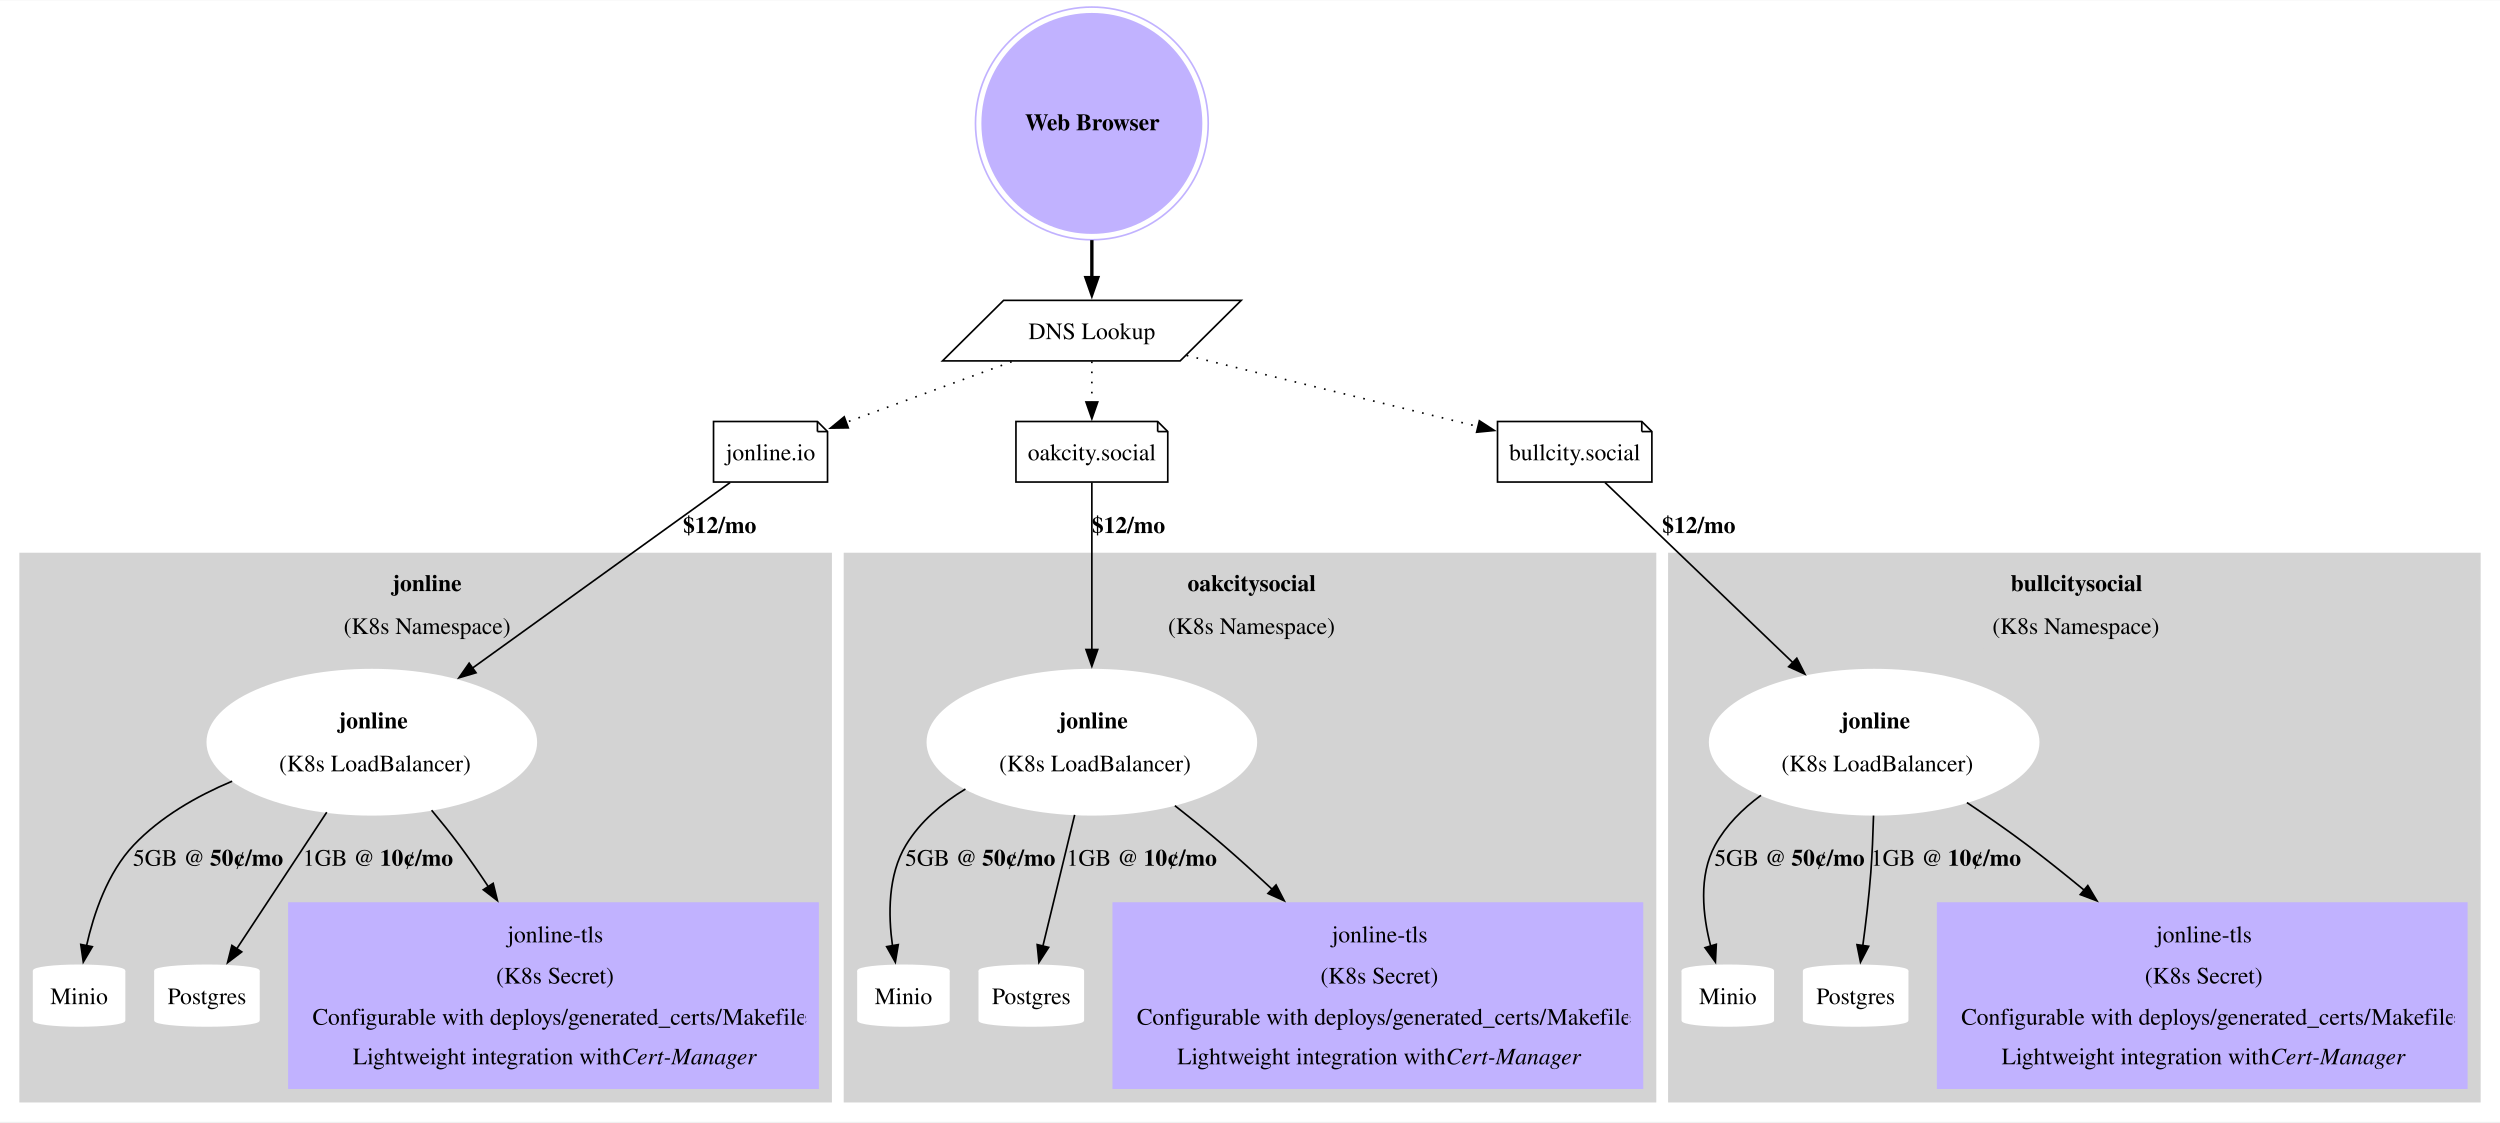
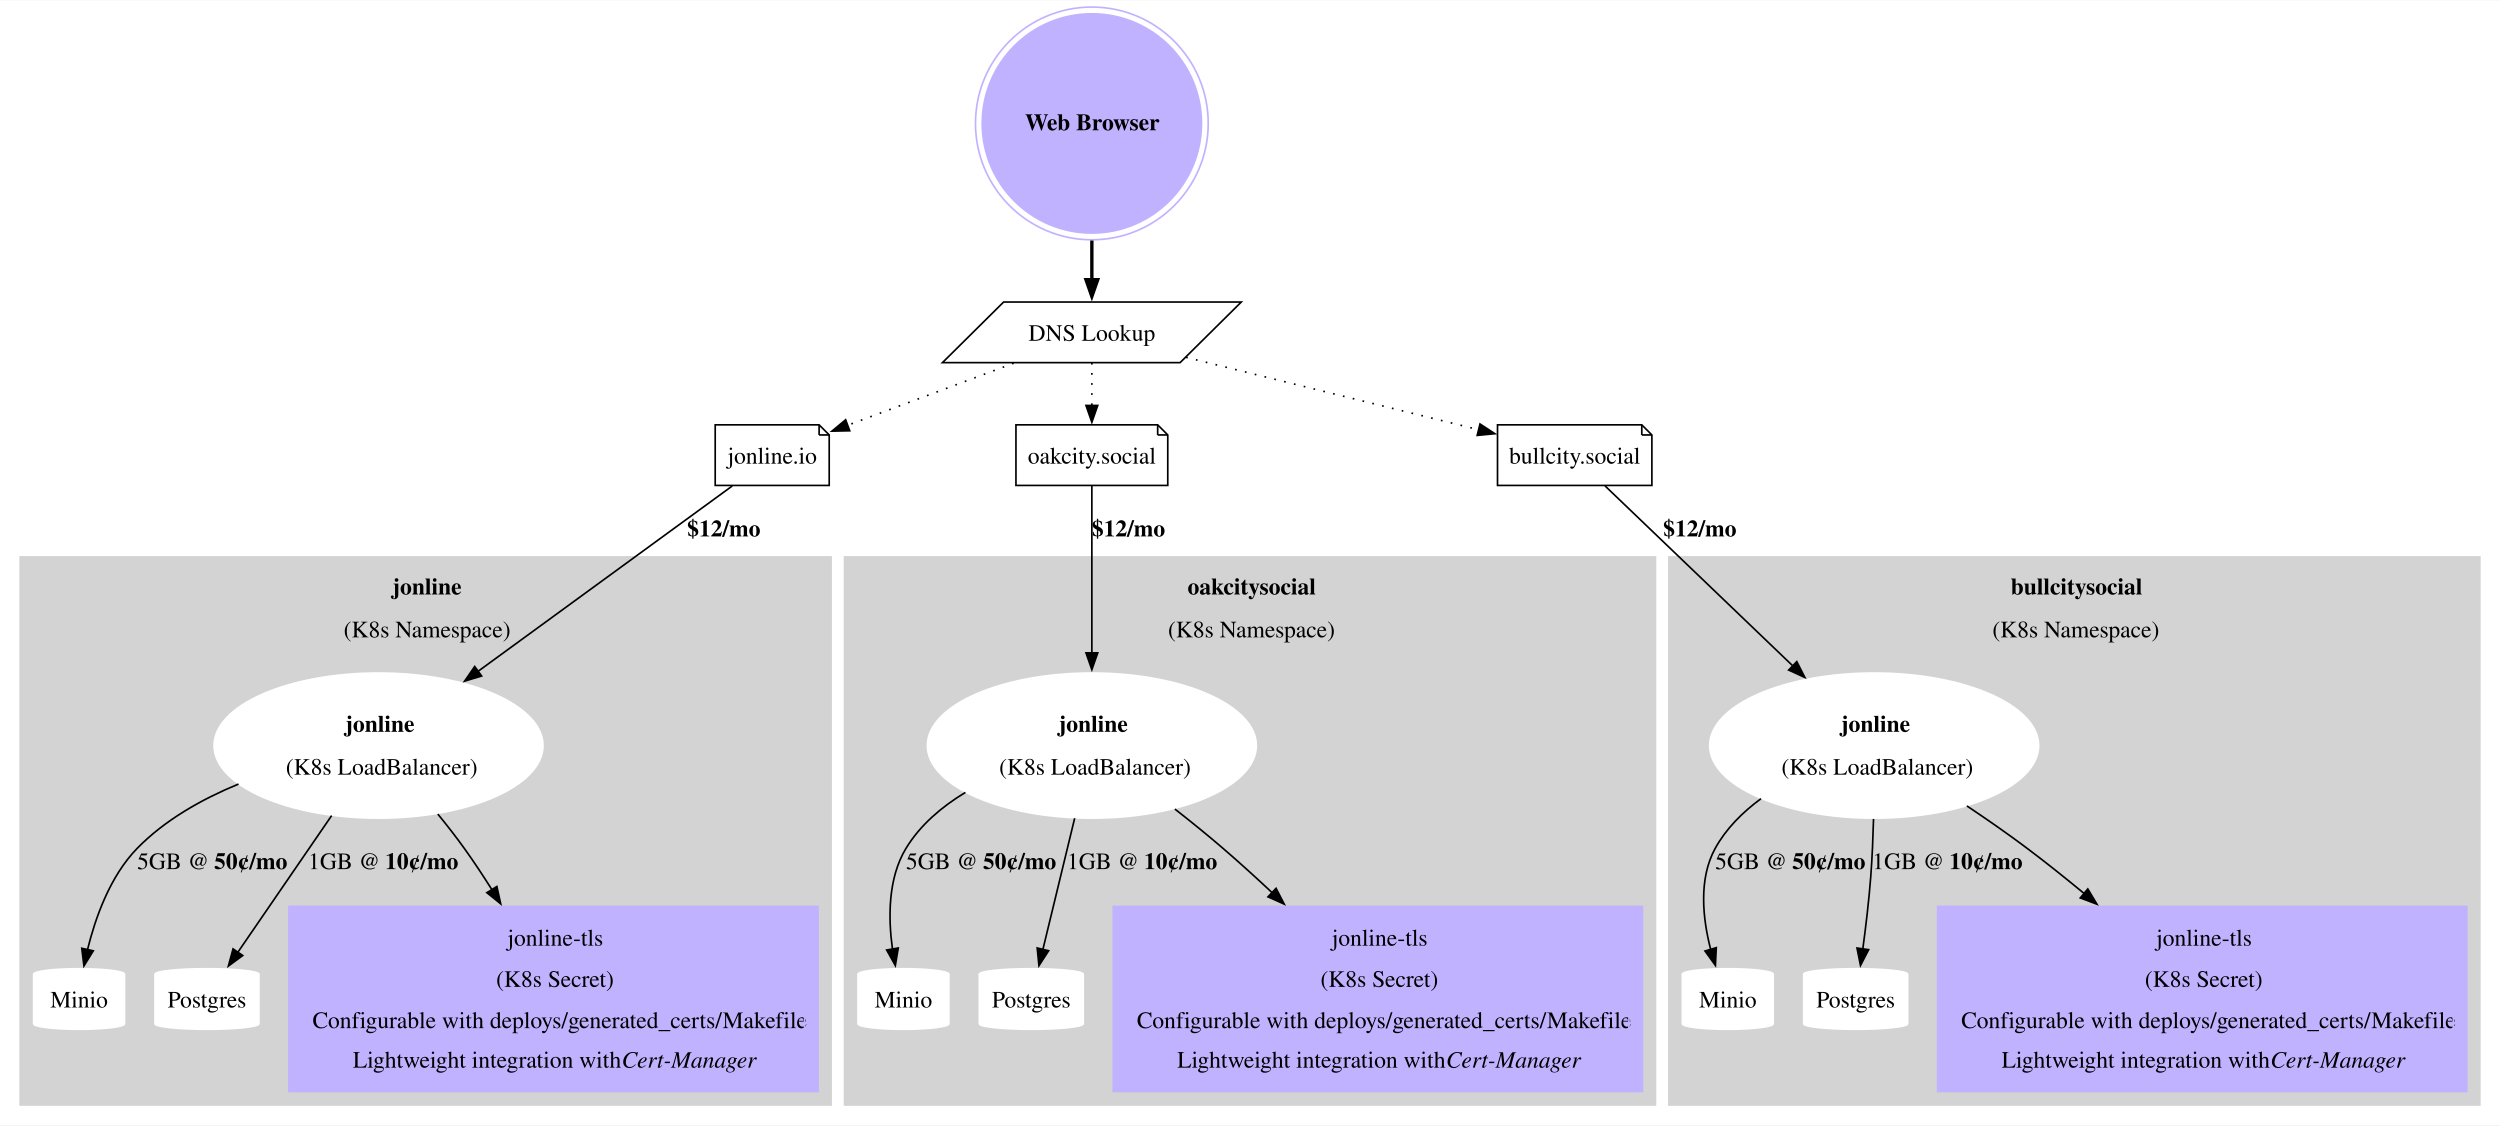
- <svg xmlns="http://www.w3.org/2000/svg" width="1486pt" height="667pt" viewBox="0.00 0.00 1486.00 666.61">
-   <g id="graph0" class="graph" transform="scale(1 1) rotate(0) translate(4 662.61)">
-     <polygon fill="white" stroke="none" points="-4,4 -4,-662.61 1482,-662.61 1482,4 -4,4" />
+ <svg xmlns="http://www.w3.org/2000/svg" width="1486pt" height="669pt" viewBox="0.00 0.00 1486.00 668.61">
+   <g id="graph0" class="graph" transform="scale(1 1) rotate(0) translate(4 664.61)">
+     <polygon fill="white" stroke="none" points="-4,4 -4,-664.61 1482,-664.61 1482,4 -4,4" />
    <g id="clust1" class="cluster">
      <polygon fill="lightgrey" stroke="lightgrey" points="8,-8 8,-333.77 490,-333.77 490,-8 8,-8" />
      <polygon fill="none" stroke="lightgrey" points="197.25,-304.27 197.25,-326.77 300.75,-326.77 300.75,-304.27 197.25,-304.27" />
      <text text-anchor="start" x="229.12" y="-311.47" font-family="Times,serif" font-weight="bold" font-size="14.00">jonline</text>
      <polygon fill="none" stroke="lightgrey" points="197.25,-279.77 197.25,-302.27 300.75,-302.27 300.75,-279.77 197.25,-279.77" />
      <text text-anchor="start" x="200.25" y="-285.97" font-family="Times,serif" font-size="14.00">(K8s Namespace)</text>
      <polygon fill="none" stroke="lightgrey" points="194.25,-276.77 194.25,-329.77 303.75,-329.77 303.75,-276.77 194.25,-276.77" />
    </g>
    <g id="clust2" class="cluster">
      <polygon fill="lightgrey" stroke="lightgrey" points="498,-8 498,-333.77 980,-333.77 980,-8 498,-8" />
      <polygon fill="none" stroke="lightgrey" points="687.25,-304.27 687.25,-326.77 790.75,-326.77 790.75,-304.27 687.25,-304.27" />
      <text text-anchor="start" x="701.88" y="-311.47" font-family="Times,serif" font-weight="bold" font-size="14.00">oakcitysocial</text>
      <polygon fill="none" stroke="lightgrey" points="687.25,-279.77 687.25,-302.27 790.75,-302.27 790.75,-279.77 687.25,-279.77" />
      <text text-anchor="start" x="690.25" y="-285.97" font-family="Times,serif" font-size="14.00">(K8s Namespace)</text>
      <polygon fill="none" stroke="lightgrey" points="684.25,-276.77 684.25,-329.77 793.75,-329.77 793.75,-276.77 684.25,-276.77" />
    </g>
    <g id="clust3" class="cluster">
      <polygon fill="lightgrey" stroke="lightgrey" points="988,-8 988,-333.77 1470,-333.77 1470,-8 988,-8" />
      <polygon fill="none" stroke="lightgrey" points="1177.25,-304.27 1177.25,-326.77 1280.75,-326.77 1280.75,-304.27 1177.25,-304.27" />
      <text text-anchor="start" x="1191.12" y="-311.47" font-family="Times,serif" font-weight="bold" font-size="14.00">bullcitysocial</text>
      <polygon fill="none" stroke="lightgrey" points="1177.25,-279.77 1177.25,-302.27 1280.75,-302.27 1280.75,-279.77 1177.25,-279.77" />
      <text text-anchor="start" x="1180.25" y="-285.97" font-family="Times,serif" font-size="14.00">(K8s Namespace)</text>
      <polygon fill="none" stroke="lightgrey" points="1174.25,-276.77 1174.25,-329.77 1283.75,-329.77 1283.75,-276.77 1174.25,-276.77" />
    </g>
    <g id="node1" class="node">
-       <ellipse fill="#c1b2ff" stroke="#c1b2ff" cx="645" cy="-589.44" rx="65.17" ry="65.17" />
-       <ellipse fill="none" stroke="#c1b2ff" cx="645" cy="-589.44" rx="69.17" ry="69.17" />
-       <text text-anchor="start" x="605.25" y="-585.39" font-family="Times,serif" font-weight="bold" font-size="14.00">Web Browser</text>
+       <ellipse fill="#c1b2ff" stroke="#c1b2ff" cx="645" cy="-591.44" rx="65.17" ry="65.17" />
+       <ellipse fill="none" stroke="#c1b2ff" cx="645" cy="-591.44" rx="69.17" ry="69.17" />
+       <text text-anchor="start" x="605.25" y="-587.39" font-family="Times,serif" font-weight="bold" font-size="14.00">Web Browser</text>
    </g>
    <g id="node2" class="node">
-       <polygon fill="none" stroke="black" points="733.8,-484.27 592.54,-484.27 556.2,-448.27 697.46,-448.27 733.8,-484.27" />
-       <text text-anchor="middle" x="645" y="-461.22" font-family="Times,serif" font-size="14.00">DNS Lookup</text>
+       <polygon fill="none" stroke="black" points="733.8,-485.27 592.54,-485.27 556.2,-449.27 697.46,-449.27 733.8,-485.27" />
+       <text text-anchor="middle" x="645" y="-462.22" font-family="Times,serif" font-size="14.00">DNS Lookup</text>
    </g>
    <g id="edge1" class="edge">
-       <path fill="none" stroke="black" stroke-width="2" d="M645,-520.06C645,-511.67 645,-503.48 645,-496.15" />
-       <polygon fill="black" stroke="black" stroke-width="2" points="648.5,-497.78 645,-487.78 641.5,-497.78 648.5,-497.78" />
+       <path fill="none" stroke="black" stroke-width="2" d="M645,-521.85C645,-513.11 645,-504.57 645,-496.97" />
+       <polygon fill="black" stroke="black" stroke-width="2" points="648.5,-498.58 645,-488.58 641.5,-498.58 648.5,-498.58" />
    </g>
    <g id="node3" class="node">
-       <polygon fill="none" stroke="black" points="481.88,-412.27 420.12,-412.27 420.12,-376.27 487.88,-376.27 487.88,-406.27 481.88,-412.27" />
-       <polyline fill="none" stroke="black" points="481.88,-412.27 481.88,-406.27" />
-       <polyline fill="none" stroke="black" points="487.88,-406.27 481.88,-406.27" />
-       <text text-anchor="middle" x="454" y="-389.22" font-family="Times,serif" font-size="14.00">jonline.io</text>
+       <polygon fill="none" stroke="black" points="482.88,-412.27 421.12,-412.27 421.12,-376.27 488.88,-376.27 488.88,-406.27 482.88,-412.27" />
+       <polyline fill="none" stroke="black" points="482.88,-412.27 482.88,-406.27" />
+       <polyline fill="none" stroke="black" points="488.88,-406.27 482.88,-406.27" />
+       <text text-anchor="middle" x="455" y="-389.22" font-family="Times,serif" font-size="14.00">jonline.io</text>
    </g>
    <g id="edge2" class="edge">
-       <path fill="none" stroke="black" stroke-dasharray="1,5" d="M597.3,-447.78C567.08,-436.71 528.27,-422.49 498.67,-411.64" />
-       <polygon fill="black" stroke="black" points="500.22,-408.48 489.63,-408.32 497.81,-415.05 500.22,-408.48" />
+       <path fill="none" stroke="black" stroke-dasharray="1,5" d="M598.52,-448.9C568.38,-437.64 529.34,-423.05 499.59,-411.93" />
+       <polygon fill="black" stroke="black" points="501.09,-408.75 490.5,-408.53 498.64,-415.31 501.09,-408.75" />
    </g>
    <g id="node4" class="node">
      <polygon fill="none" stroke="black" points="684.12,-412.27 599.88,-412.27 599.88,-376.27 690.12,-376.27 690.12,-406.27 684.12,-412.27" />
      <polyline fill="none" stroke="black" points="684.12,-412.27 684.12,-406.27" />
      <polyline fill="none" stroke="black" points="690.12,-406.27 684.12,-406.27" />
      <text text-anchor="middle" x="645" y="-389.22" font-family="Times,serif" font-size="14.00">oakcity.social</text>
    </g>
    <g id="edge3" class="edge">
-       <path fill="none" stroke="black" stroke-dasharray="1,5" d="M645,-447.96C645,-440.67 645,-431.99 645,-423.8" />
-       <polygon fill="black" stroke="black" points="648.5,-423.88 645,-413.88 641.5,-423.88 648.5,-423.88" />
+       <path fill="none" stroke="black" stroke-dasharray="1,5" d="M645,-449.08C645,-441.49 645,-432.37 645,-423.81" />
+       <polygon fill="black" stroke="black" points="648.5,-423.81 645,-413.81 641.5,-423.81 648.5,-423.81" />
    </g>
    <g id="node5" class="node">
      <polygon fill="none" stroke="black" points="971.88,-412.27 886.12,-412.27 886.12,-376.27 977.88,-376.27 977.88,-406.27 971.88,-412.27" />
      <polyline fill="none" stroke="black" points="971.88,-412.27 971.88,-406.27" />
      <polyline fill="none" stroke="black" points="977.88,-406.27 971.88,-406.27" />
      <text text-anchor="middle" x="932" y="-389.22" font-family="Times,serif" font-size="14.00">bullcity.social</text>
    </g>
    <g id="edge4" class="edge">
-       <path fill="none" stroke="black" stroke-dasharray="1,5" d="M701.36,-451.52C751.44,-439.31 824.32,-421.53 874.69,-409.25" />
-       <polygon fill="black" stroke="black" points="875.35,-412.69 884.24,-406.92 873.7,-405.89 875.35,-412.69" />
+       <path fill="none" stroke="black" stroke-dasharray="1,5" d="M701.02,-452.41C751.22,-439.99 824.51,-421.86 875.01,-409.37" />
+       <polygon fill="black" stroke="black" points="875.72,-412.8 884.58,-407 874.04,-406 875.72,-412.8" />
    </g>
    <g id="node6" class="node">
-       <ellipse fill="white" stroke="white" cx="217" cy="-221.63" rx="97.76" ry="43.13" />
-       <polygon fill="none" stroke="white" points="158.88,-222.63 158.88,-245.13 275.12,-245.13 275.12,-222.63 158.88,-222.63" />
-       <text text-anchor="start" x="197.12" y="-229.83" font-family="Times,serif" font-weight="bold" font-size="14.00">jonline</text>
-       <polygon fill="none" stroke="white" points="158.88,-198.13 158.88,-220.63 275.12,-220.63 275.12,-198.13 158.88,-198.13" />
-       <text text-anchor="start" x="161.88" y="-204.33" font-family="Times,serif" font-size="14.00">(K8s LoadBalancer)</text>
-       <polygon fill="none" stroke="white" points="155.88,-195.13 155.88,-248.13 278.12,-248.13 278.12,-195.13 155.88,-195.13" />
+       <ellipse fill="white" stroke="white" cx="221" cy="-221.63" rx="97.76" ry="43.13" />
+       <polygon fill="none" stroke="white" points="162.88,-222.63 162.88,-245.13 279.12,-245.13 279.12,-222.63 162.88,-222.63" />
+       <text text-anchor="start" x="201.12" y="-229.83" font-family="Times,serif" font-weight="bold" font-size="14.00">jonline</text>
+       <polygon fill="none" stroke="white" points="162.88,-198.13 162.88,-220.63 279.12,-220.63 279.12,-198.13 162.88,-198.13" />
+       <text text-anchor="start" x="165.88" y="-204.33" font-family="Times,serif" font-size="14.00">(K8s LoadBalancer)</text>
+       <polygon fill="none" stroke="white" points="159.88,-195.13 159.88,-248.13 282.12,-248.13 282.12,-195.13 159.88,-195.13" />
    </g>
    <g id="edge8" class="edge">
-       <path fill="none" stroke="black" d="M429.97,-375.97C394.3,-350.28 326.21,-301.26 276.6,-265.54" />
-       <polygon fill="black" stroke="black" points="278.95,-262.92 268.79,-259.92 274.86,-268.61 278.95,-262.92" />
-       <text text-anchor="start" x="402" y="-345.97" font-family="Times,serif" font-weight="bold" font-size="14.00">$12/mo</text>
+       <path fill="none" stroke="black" d="M431.28,-375.97C396.13,-350.34 329.11,-301.47 280.15,-265.77" />
+       <polygon fill="black" stroke="black" points="282.29,-262.99 272.15,-259.93 278.16,-268.65 282.29,-262.99" />
+       <text text-anchor="start" x="404.46" y="-345.97" font-family="Times,serif" font-weight="bold" font-size="14.00">$12/mo</text>
    </g>
    <g id="node10" class="node">
      <ellipse fill="white" stroke="white" cx="645" cy="-221.63" rx="97.76" ry="43.13" />
      <polygon fill="none" stroke="white" points="586.88,-222.63 586.88,-245.13 703.12,-245.13 703.12,-222.63 586.88,-222.63" />
      <text text-anchor="start" x="625.12" y="-229.83" font-family="Times,serif" font-weight="bold" font-size="14.00">jonline</text>
      <polygon fill="none" stroke="white" points="586.88,-198.13 586.88,-220.63 703.12,-220.63 703.12,-198.13 586.88,-198.13" />
      <text text-anchor="start" x="589.88" y="-204.33" font-family="Times,serif" font-size="14.00">(K8s LoadBalancer)</text>
      <polygon fill="none" stroke="white" points="583.88,-195.13 583.88,-248.13 706.12,-248.13 706.12,-195.13 583.88,-195.13" />
    </g>
    <g id="edge12" class="edge">
      <path fill="none" stroke="black" d="M645,-375.97C645,-352.83 645,-310.74 645,-276.51" />
      <polygon fill="black" stroke="black" points="648.5,-276.75 645,-266.75 641.5,-276.75 648.5,-276.75" />
      <text text-anchor="start" x="645" y="-345.97" font-family="Times,serif" font-weight="bold" font-size="14.00">$12/mo</text>
    </g>
    <g id="node14" class="node">
      <ellipse fill="white" stroke="white" cx="1110" cy="-221.63" rx="97.76" ry="43.13" />
      <polygon fill="none" stroke="white" points="1051.88,-222.63 1051.88,-245.13 1168.12,-245.13 1168.12,-222.63 1051.88,-222.63" />
      <text text-anchor="start" x="1090.12" y="-229.83" font-family="Times,serif" font-weight="bold" font-size="14.00">jonline</text>
      <polygon fill="none" stroke="white" points="1051.88,-198.13 1051.88,-220.63 1168.12,-220.63 1168.12,-198.13 1051.88,-198.13" />
      <text text-anchor="start" x="1054.88" y="-204.33" font-family="Times,serif" font-size="14.00">(K8s LoadBalancer)</text>
      <polygon fill="none" stroke="white" points="1048.88,-195.13 1048.88,-248.13 1171.12,-248.13 1171.12,-195.13 1048.88,-195.13" />
    </g>
    <g id="edge16" class="edge">
      <path fill="none" stroke="black" d="M950.05,-375.97C976.01,-351.08 1024.84,-304.27 1061.75,-268.89" />
      <polygon fill="black" stroke="black" points="1064.01,-271.56 1068.81,-262.12 1059.17,-266.51 1064.01,-271.56" />
-       <text text-anchor="start" x="984" y="-345.97" font-family="Times,serif" font-weight="bold" font-size="14.00">$12/mo</text>
+       <text text-anchor="start" x="984.6" y="-345.97" font-family="Times,serif" font-weight="bold" font-size="14.00">$12/mo</text>
    </g>
    <g id="node7" class="node">
      <path fill="white" stroke="white" d="M70,-85.73C70,-87.53 57.9,-89 43,-89 28.1,-89 16,-87.53 16,-85.73 16,-85.73 16,-56.27 16,-56.27 16,-54.47 28.1,-53 43,-53 57.9,-53 70,-54.47 70,-56.27 70,-56.27 70,-85.73 70,-85.73" />
      <path fill="none" stroke="white" d="M70,-85.73C70,-83.92 57.9,-82.45 43,-82.45 28.1,-82.45 16,-83.92 16,-85.73" />
      <text text-anchor="middle" x="43" y="-65.95" font-family="Times,serif" font-size="14.00">Minio</text>
    </g>
    <g id="edge5" class="edge">
-       <path fill="none" stroke="black" d="M133.98,-198.46C112.73,-189.52 91.41,-177.23 75.5,-160.5 59.9,-144.1 51.67,-119.59 47.4,-100.52" />
-       <polygon fill="black" stroke="black" points="50.88,-100.09 45.51,-90.96 44.01,-101.44 50.88,-100.09" />
-       <text text-anchor="start" x="75" y="-148.2" font-family="Times,serif" font-size="14.00">5GB @ </text>
-       <text text-anchor="start" x="120.75" y="-148.2" font-family="Times,serif" font-weight="bold" font-size="14.00">50¢/mo</text>
+       <path fill="none" stroke="black" d="M137.78,-198.77C115.99,-189.8 94,-177.42 77.5,-160.5 61.48,-144.07 52.68,-119.36 47.99,-100.22" />
+       <polygon fill="black" stroke="black" points="51.45,-99.65 45.89,-90.63 44.61,-101.15 51.45,-99.65" />
+       <text text-anchor="start" x="77.5" y="-148.2" font-family="Times,serif" font-size="14.00">5GB @ </text>
+       <text text-anchor="start" x="123.25" y="-148.2" font-family="Times,serif" font-weight="bold" font-size="14.00">50¢/mo</text>
    </g>
    <g id="node8" class="node">
      <path fill="white" stroke="white" d="M149.88,-85.73C149.88,-87.53 136.04,-89 119,-89 101.96,-89 88.12,-87.53 88.12,-85.73 88.12,-85.73 88.12,-56.27 88.12,-56.27 88.12,-54.47 101.96,-53 119,-53 136.04,-53 149.88,-54.47 149.88,-56.27 149.88,-56.27 149.88,-85.73 149.88,-85.73" />
      <path fill="none" stroke="white" d="M149.88,-85.73C149.88,-83.92 136.04,-82.45 119,-82.45 101.96,-82.45 88.12,-83.92 88.12,-85.73" />
      <text text-anchor="middle" x="119" y="-65.95" font-family="Times,serif" font-size="14.00">Postgres</text>
    </g>
    <g id="edge6" class="edge">
-       <path fill="none" stroke="black" d="M190.22,-180.02C173.14,-154.11 151.49,-121.28 136.57,-98.64" />
-       <polygon fill="black" stroke="black" points="139.68,-97.01 131.25,-90.59 133.84,-100.86 139.68,-97.01" />
-       <text text-anchor="start" x="176" y="-148.2" font-family="Times,serif" font-size="14.00">1GB @ </text>
-       <text text-anchor="start" x="221.75" y="-148.2" font-family="Times,serif" font-weight="bold" font-size="14.00">10¢/mo</text>
+       <path fill="none" stroke="black" d="M193.13,-180.02C175.35,-154.11 152.82,-121.28 137.28,-98.64" />
+       <polygon fill="black" stroke="black" points="140.29,-96.84 131.74,-90.57 134.52,-100.8 140.29,-96.84" />
+       <text text-anchor="start" x="179.14" y="-148.2" font-family="Times,serif" font-size="14.00">1GB @ </text>
+       <text text-anchor="start" x="224.89" y="-148.2" font-family="Times,serif" font-weight="bold" font-size="14.00">10¢/mo</text>
    </g>
    <g id="node9" class="node">
      <polygon fill="#c1b2ff" stroke="#c1b2ff" points="482.25,-126 167.75,-126 167.75,-16 482.25,-16 482.25,-126" />
      <polygon fill="none" stroke="#c1b2ff" points="178.75,-96.5 178.75,-119 471.25,-119 471.25,-96.5 178.75,-96.5" />
      <text text-anchor="start" x="297.62" y="-102.7" font-family="Times,serif" font-size="14.00">jonline-tls</text>
      <polygon fill="none" stroke="#c1b2ff" points="178.75,-72 178.75,-94.5 471.25,-94.5 471.25,-72 178.75,-72" />
      <text text-anchor="start" x="290.88" y="-78.2" font-family="Times,serif" font-size="14.00">(K8s Secret)</text>
      <polygon fill="none" stroke="#c1b2ff" points="178.75,-47.5 178.75,-70 471.25,-70 471.25,-47.5 178.75,-47.5" />
      <text text-anchor="start" x="181.75" y="-53.7" font-family="Times,serif" font-size="14.00">Configurable with deploys/generated_certs/Makefile</text>
      <polygon fill="none" stroke="#c1b2ff" points="178.75,-23 178.75,-45.5 471.25,-45.5 471.25,-23 178.75,-23" />
      <text text-anchor="start" x="205.75" y="-30.2" font-family="Times,serif" font-size="14.00">Lightweight integration with </text>
      <text text-anchor="start" x="365.5" y="-30.2" font-family="Times,serif" font-style="italic" font-size="14.00">Cert-Manager</text>
      <polygon fill="none" stroke="#c1b2ff" points="175.75,-20 175.75,-122 474.25,-122 474.25,-20 175.75,-20" />
    </g>
    <g id="edge7" class="edge">
-       <path fill="none" stroke="black" d="M252.54,-181.21C258.22,-174.44 263.9,-167.37 269,-160.5 274.83,-152.65 280.68,-144.19 286.28,-135.73" />
-       <polygon fill="black" stroke="black" points="289.14,-137.77 291.67,-127.48 283.27,-133.94 289.14,-137.77" />
+       <path fill="none" stroke="black" d="M256.23,-180.93C261.7,-174.26 267.14,-167.29 272,-160.5 277.61,-152.67 283.2,-144.23 288.53,-135.77" />
+       <polygon fill="black" stroke="black" points="291.34,-137.88 293.63,-127.54 285.39,-134.2 291.34,-137.88" />
    </g>
    <g id="node11" class="node">
      <path fill="white" stroke="white" d="M560,-85.73C560,-87.53 547.9,-89 533,-89 518.1,-89 506,-87.53 506,-85.73 506,-85.73 506,-56.27 506,-56.27 506,-54.47 518.1,-53 533,-53 547.9,-53 560,-54.47 560,-56.27 560,-56.27 560,-85.73 560,-85.73" />
      <path fill="none" stroke="white" d="M560,-85.73C560,-83.92 547.9,-82.45 533,-82.45 518.1,-82.45 506,-83.92 506,-85.73" />
      <text text-anchor="middle" x="533" y="-65.95" font-family="Times,serif" font-size="14.00">Minio</text>
    </g>
    <g id="edge9" class="edge">
      <path fill="none" stroke="black" d="M569.84,-193.8C555.81,-185.33 542.93,-174.42 534.5,-160.5 523.72,-142.71 523.92,-118.99 526.5,-100.59" />
      <polygon fill="black" stroke="black" points="529.93,-101.32 528.19,-90.87 523.03,-100.12 529.93,-101.32" />
-       <text text-anchor="start" x="534" y="-148.2" font-family="Times,serif" font-size="14.00">5GB @ </text>
-       <text text-anchor="start" x="579.75" y="-148.2" font-family="Times,serif" font-weight="bold" font-size="14.00">50¢/mo</text>
+       <text text-anchor="start" x="534.5" y="-148.2" font-family="Times,serif" font-size="14.00">5GB @ </text>
+       <text text-anchor="start" x="580.25" y="-148.2" font-family="Times,serif" font-weight="bold" font-size="14.00">50¢/mo</text>
    </g>
    <g id="node12" class="node">
      <path fill="white" stroke="white" d="M639.88,-85.73C639.88,-87.53 626.04,-89 609,-89 591.96,-89 578.12,-87.53 578.12,-85.73 578.12,-85.73 578.12,-56.27 578.12,-56.27 578.12,-54.47 591.96,-53 609,-53 626.04,-53 639.88,-54.47 639.88,-56.27 639.88,-56.27 639.88,-85.73 639.88,-85.73" />
      <path fill="none" stroke="white" d="M639.88,-85.73C639.88,-83.92 626.04,-82.45 609,-82.45 591.96,-82.45 578.12,-83.92 578.12,-85.73" />
      <text text-anchor="middle" x="609" y="-65.95" font-family="Times,serif" font-size="14.00">Postgres</text>
    </g>
    <g id="edge10" class="edge">
      <path fill="none" stroke="black" d="M634.78,-178.44C628.72,-153.41 621.2,-122.37 615.85,-100.28" />
      <polygon fill="black" stroke="black" points="619.31,-99.69 613.55,-90.79 612.5,-101.34 619.31,-99.69" />
-       <text text-anchor="start" x="630" y="-148.2" font-family="Times,serif" font-size="14.00">1GB @ </text>
-       <text text-anchor="start" x="675.75" y="-148.2" font-family="Times,serif" font-weight="bold" font-size="14.00">10¢/mo</text>
+       <text text-anchor="start" x="630.22" y="-148.2" font-family="Times,serif" font-size="14.00">1GB @ </text>
+       <text text-anchor="start" x="675.97" y="-148.2" font-family="Times,serif" font-weight="bold" font-size="14.00">10¢/mo</text>
    </g>
    <g id="node13" class="node">
      <polygon fill="#c1b2ff" stroke="#c1b2ff" points="972.25,-126 657.75,-126 657.75,-16 972.25,-16 972.25,-126" />
      <polygon fill="none" stroke="#c1b2ff" points="668.75,-96.5 668.75,-119 961.25,-119 961.25,-96.5 668.75,-96.5" />
      <text text-anchor="start" x="787.62" y="-102.7" font-family="Times,serif" font-size="14.00">jonline-tls</text>
      <polygon fill="none" stroke="#c1b2ff" points="668.75,-72 668.75,-94.5 961.25,-94.5 961.25,-72 668.75,-72" />
      <text text-anchor="start" x="780.88" y="-78.2" font-family="Times,serif" font-size="14.00">(K8s Secret)</text>
      <polygon fill="none" stroke="#c1b2ff" points="668.75,-47.5 668.75,-70 961.25,-70 961.25,-47.5 668.75,-47.5" />
      <text text-anchor="start" x="671.75" y="-53.7" font-family="Times,serif" font-size="14.00">Configurable with deploys/generated_certs/Makefile</text>
      <polygon fill="none" stroke="#c1b2ff" points="668.75,-23 668.75,-45.5 961.25,-45.5 961.25,-23 668.75,-23" />
      <text text-anchor="start" x="695.75" y="-30.2" font-family="Times,serif" font-size="14.00">Lightweight integration with </text>
      <text text-anchor="start" x="855.5" y="-30.2" font-family="Times,serif" font-style="italic" font-size="14.00">Cert-Manager</text>
      <polygon fill="none" stroke="#c1b2ff" points="665.75,-20 665.75,-122 964.25,-122 964.25,-20 665.75,-20" />
    </g>
    <g id="edge11" class="edge">
      <path fill="none" stroke="black" d="M694.34,-183.91C703.99,-176.35 713.93,-168.31 723,-160.5 732.61,-152.22 742.52,-143.22 752.12,-134.23" />
      <polygon fill="black" stroke="black" points="754.49,-136.8 759.35,-127.39 749.68,-131.72 754.49,-136.8" />
    </g>
    <g id="node15" class="node">
      <path fill="white" stroke="white" d="M1050,-85.73C1050,-87.53 1037.9,-89 1023,-89 1008.1,-89 996,-87.53 996,-85.73 996,-85.73 996,-56.27 996,-56.27 996,-54.47 1008.1,-53 1023,-53 1037.9,-53 1050,-54.47 1050,-56.27 1050,-56.27 1050,-85.73 1050,-85.73" />
      <path fill="none" stroke="white" d="M1050,-85.73C1050,-83.92 1037.9,-82.45 1023,-82.45 1008.1,-82.45 996,-83.92 996,-85.73" />
      <text text-anchor="middle" x="1023" y="-65.95" font-family="Times,serif" font-size="14.00">Minio</text>
    </g>
    <g id="edge13" class="edge">
      <path fill="none" stroke="black" d="M1042.73,-190.08C1031.8,-182.05 1021.96,-172.26 1015.5,-160.5 1005.47,-142.23 1008.12,-118.58 1012.86,-100.32" />
      <polygon fill="black" stroke="black" points="1016.16,-101.52 1015.65,-90.94 1009.45,-99.53 1016.16,-101.52" />
-       <text text-anchor="start" x="1015" y="-148.2" font-family="Times,serif" font-size="14.00">5GB @ </text>
-       <text text-anchor="start" x="1060.75" y="-148.2" font-family="Times,serif" font-weight="bold" font-size="14.00">50¢/mo</text>
+       <text text-anchor="start" x="1015.5" y="-148.2" font-family="Times,serif" font-size="14.00">5GB @ </text>
+       <text text-anchor="start" x="1061.25" y="-148.2" font-family="Times,serif" font-weight="bold" font-size="14.00">50¢/mo</text>
    </g>
    <g id="node16" class="node">
      <path fill="white" stroke="white" d="M1129.88,-85.73C1129.88,-87.53 1116.04,-89 1099,-89 1081.96,-89 1068.12,-87.53 1068.12,-85.73 1068.12,-85.73 1068.12,-56.27 1068.12,-56.27 1068.12,-54.47 1081.96,-53 1099,-53 1116.04,-53 1129.88,-54.47 1129.88,-56.27 1129.88,-56.27 1129.88,-85.73 1129.88,-85.73" />
      <path fill="none" stroke="white" d="M1129.88,-85.73C1129.88,-83.92 1116.04,-82.45 1099,-82.45 1081.96,-82.45 1068.12,-83.92 1068.12,-85.73" />
      <text text-anchor="middle" x="1099" y="-65.95" font-family="Times,serif" font-size="14.00">Postgres</text>
    </g>
    <g id="edge14" class="edge">
      <path fill="none" stroke="black" d="M1109.63,-178.03C1109.33,-166.94 1108.83,-155.02 1108,-144 1106.92,-129.67 1105.02,-113.81 1103.24,-100.64" />
      <polygon fill="black" stroke="black" points="1106.73,-100.33 1101.87,-90.91 1099.79,-101.3 1106.73,-100.33" />
-       <text text-anchor="start" x="1108" y="-148.2" font-family="Times,serif" font-size="14.00">1GB @ </text>
-       <text text-anchor="start" x="1153.75" y="-148.2" font-family="Times,serif" font-weight="bold" font-size="14.00">10¢/mo</text>
+       <text text-anchor="start" x="1108.9" y="-148.2" font-family="Times,serif" font-size="14.00">1GB @ </text>
+       <text text-anchor="start" x="1154.65" y="-148.2" font-family="Times,serif" font-weight="bold" font-size="14.00">10¢/mo</text>
    </g>
    <g id="node17" class="node">
      <polygon fill="#c1b2ff" stroke="#c1b2ff" points="1462.25,-126 1147.75,-126 1147.75,-16 1462.25,-16 1462.25,-126" />
      <polygon fill="none" stroke="#c1b2ff" points="1158.75,-96.5 1158.75,-119 1451.25,-119 1451.25,-96.5 1158.75,-96.5" />
      <text text-anchor="start" x="1277.62" y="-102.7" font-family="Times,serif" font-size="14.00">jonline-tls</text>
      <polygon fill="none" stroke="#c1b2ff" points="1158.75,-72 1158.75,-94.5 1451.25,-94.5 1451.25,-72 1158.75,-72" />
      <text text-anchor="start" x="1270.88" y="-78.2" font-family="Times,serif" font-size="14.00">(K8s Secret)</text>
      <polygon fill="none" stroke="#c1b2ff" points="1158.75,-47.5 1158.75,-70 1451.25,-70 1451.25,-47.5 1158.75,-47.5" />
      <text text-anchor="start" x="1161.75" y="-53.7" font-family="Times,serif" font-size="14.00">Configurable with deploys/generated_certs/Makefile</text>
      <polygon fill="none" stroke="#c1b2ff" points="1158.75,-23 1158.75,-45.5 1451.25,-45.5 1451.25,-23 1158.75,-23" />
      <text text-anchor="start" x="1185.75" y="-30.2" font-family="Times,serif" font-size="14.00">Lightweight integration with </text>
      <text text-anchor="start" x="1345.5" y="-30.2" font-family="Times,serif" font-style="italic" font-size="14.00">Cert-Manager</text>
      <polygon fill="none" stroke="#c1b2ff" points="1155.75,-20 1155.75,-122 1454.25,-122 1454.25,-20 1155.75,-20" />
    </g>
    <g id="edge15" class="edge">
      <path fill="none" stroke="black" d="M1165.12,-185.76C1177.14,-177.73 1189.65,-169.03 1201,-160.5 1212.14,-152.13 1223.65,-142.93 1234.77,-133.74" />
      <polygon fill="black" stroke="black" points="1236.99,-136.44 1242.43,-127.34 1232.51,-131.07 1236.99,-136.44" />
    </g>
  </g>
</svg>
